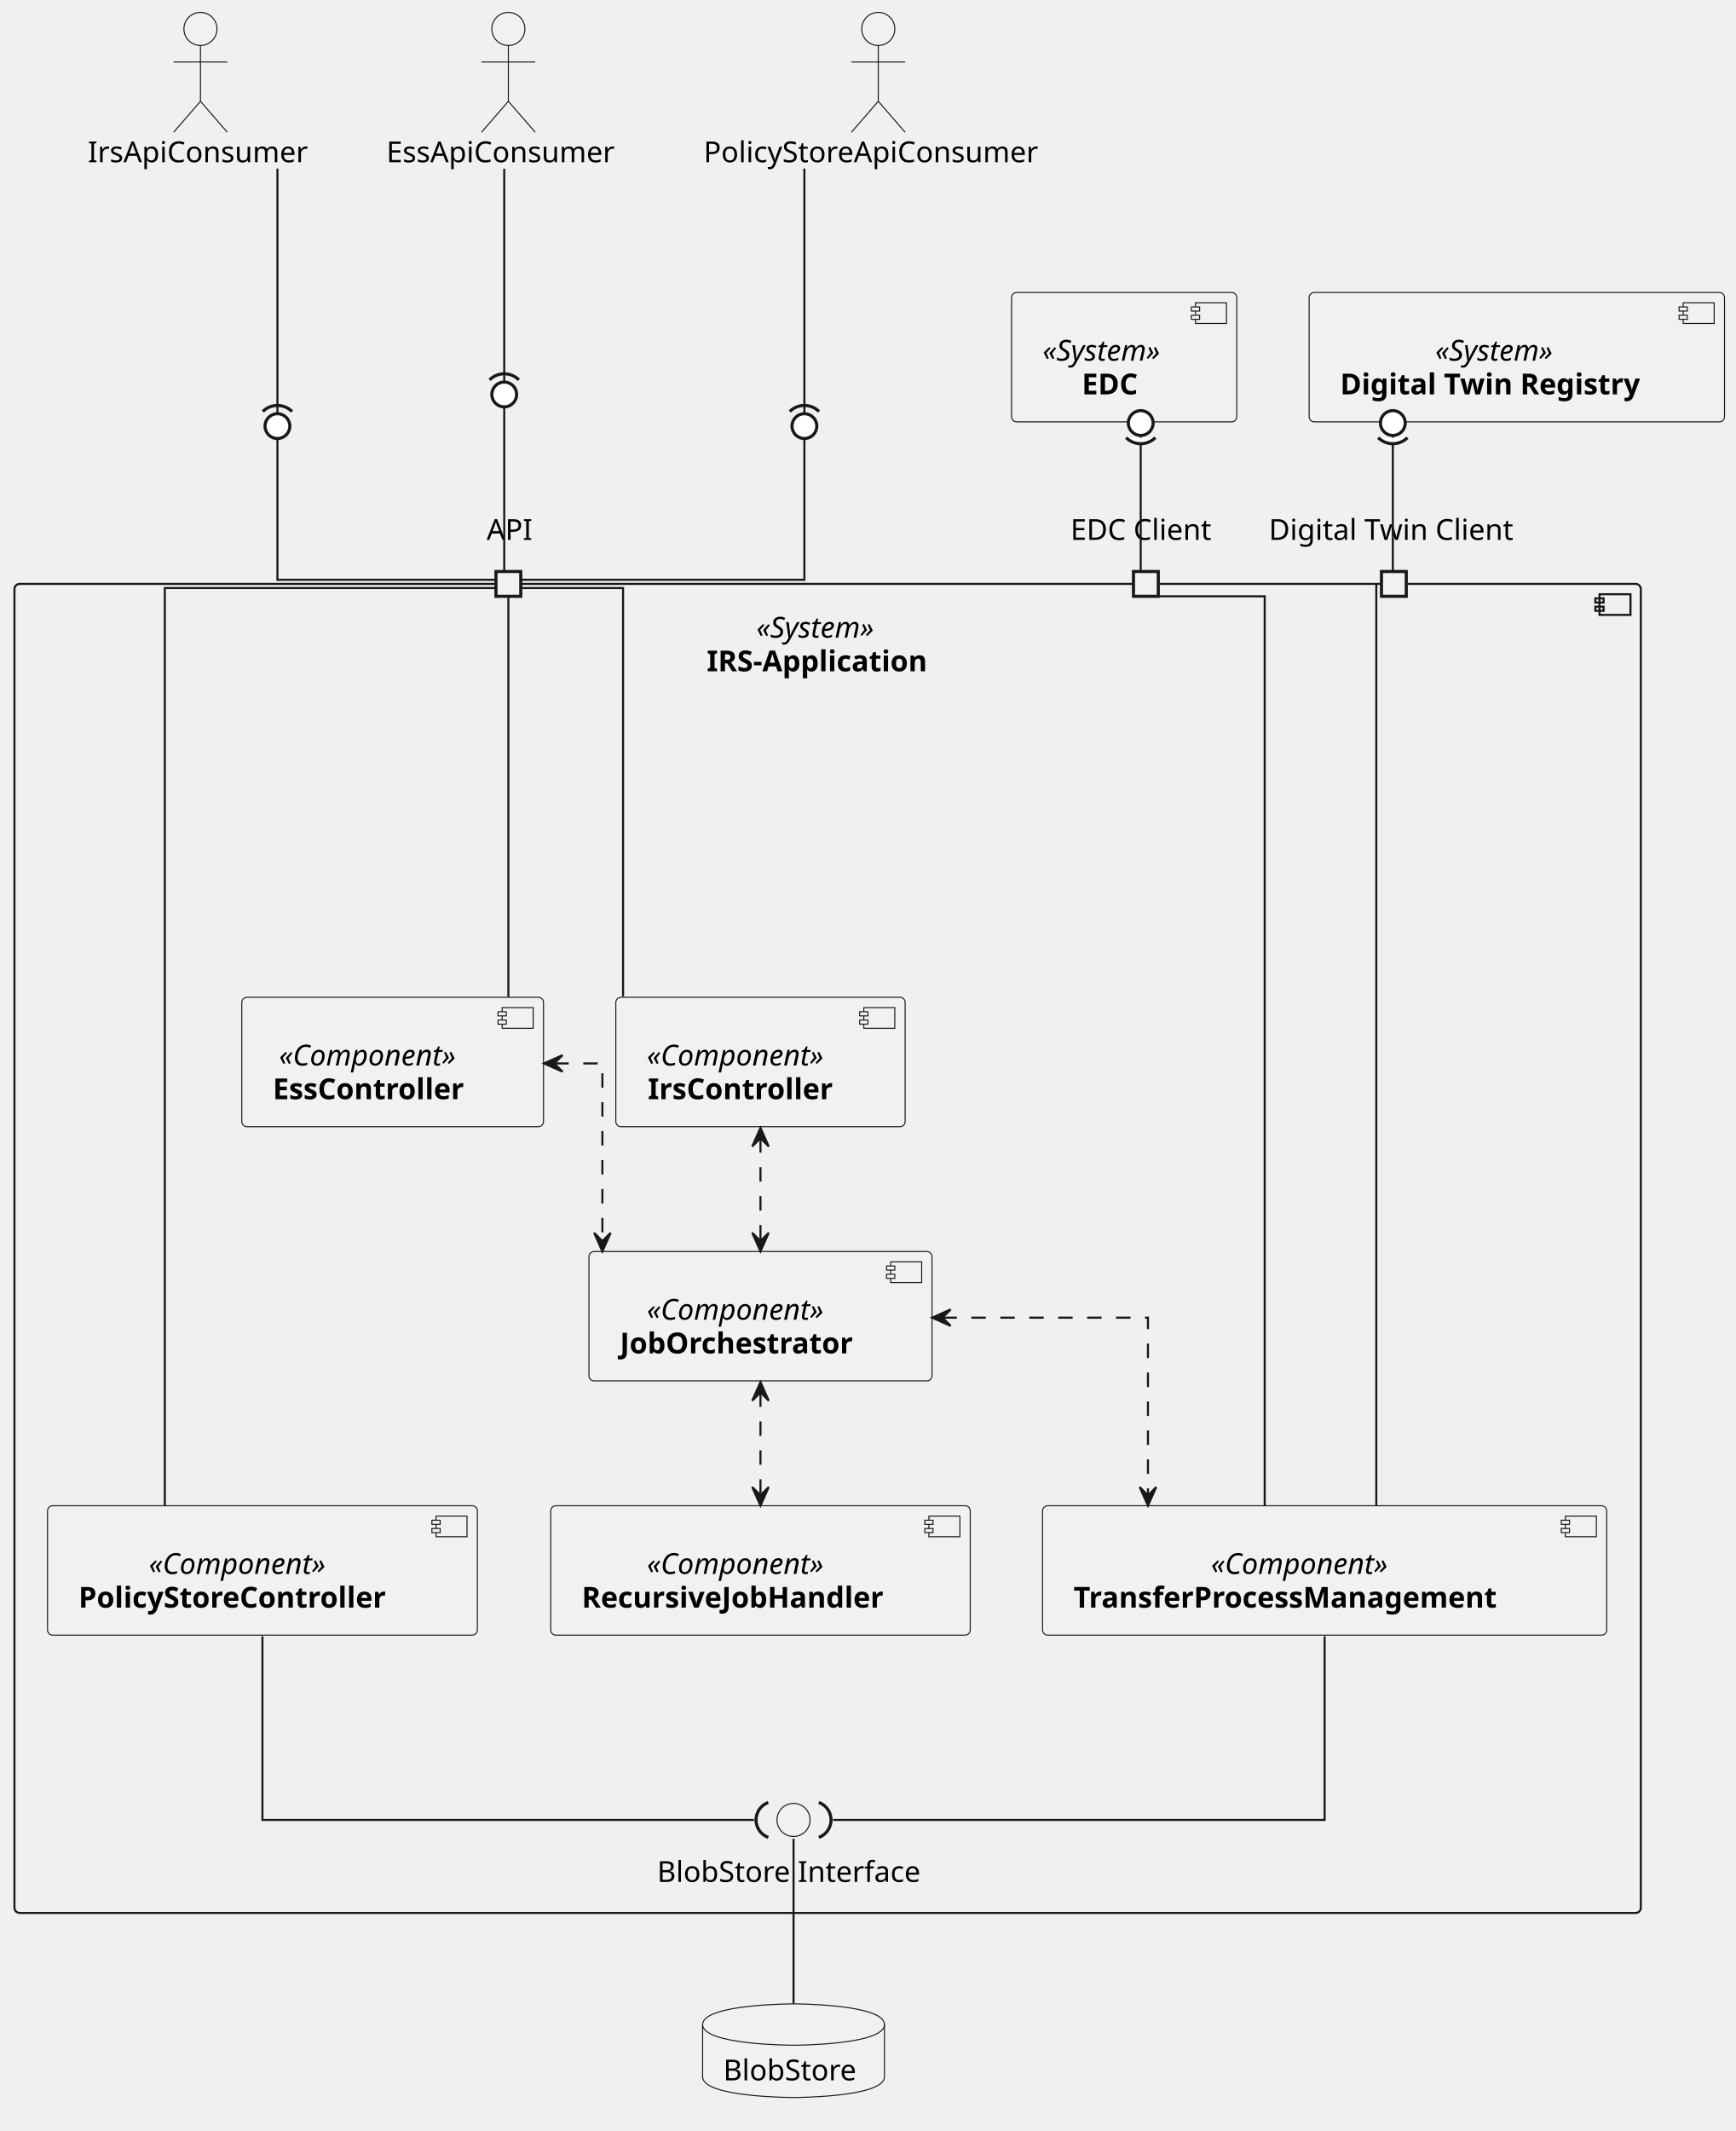
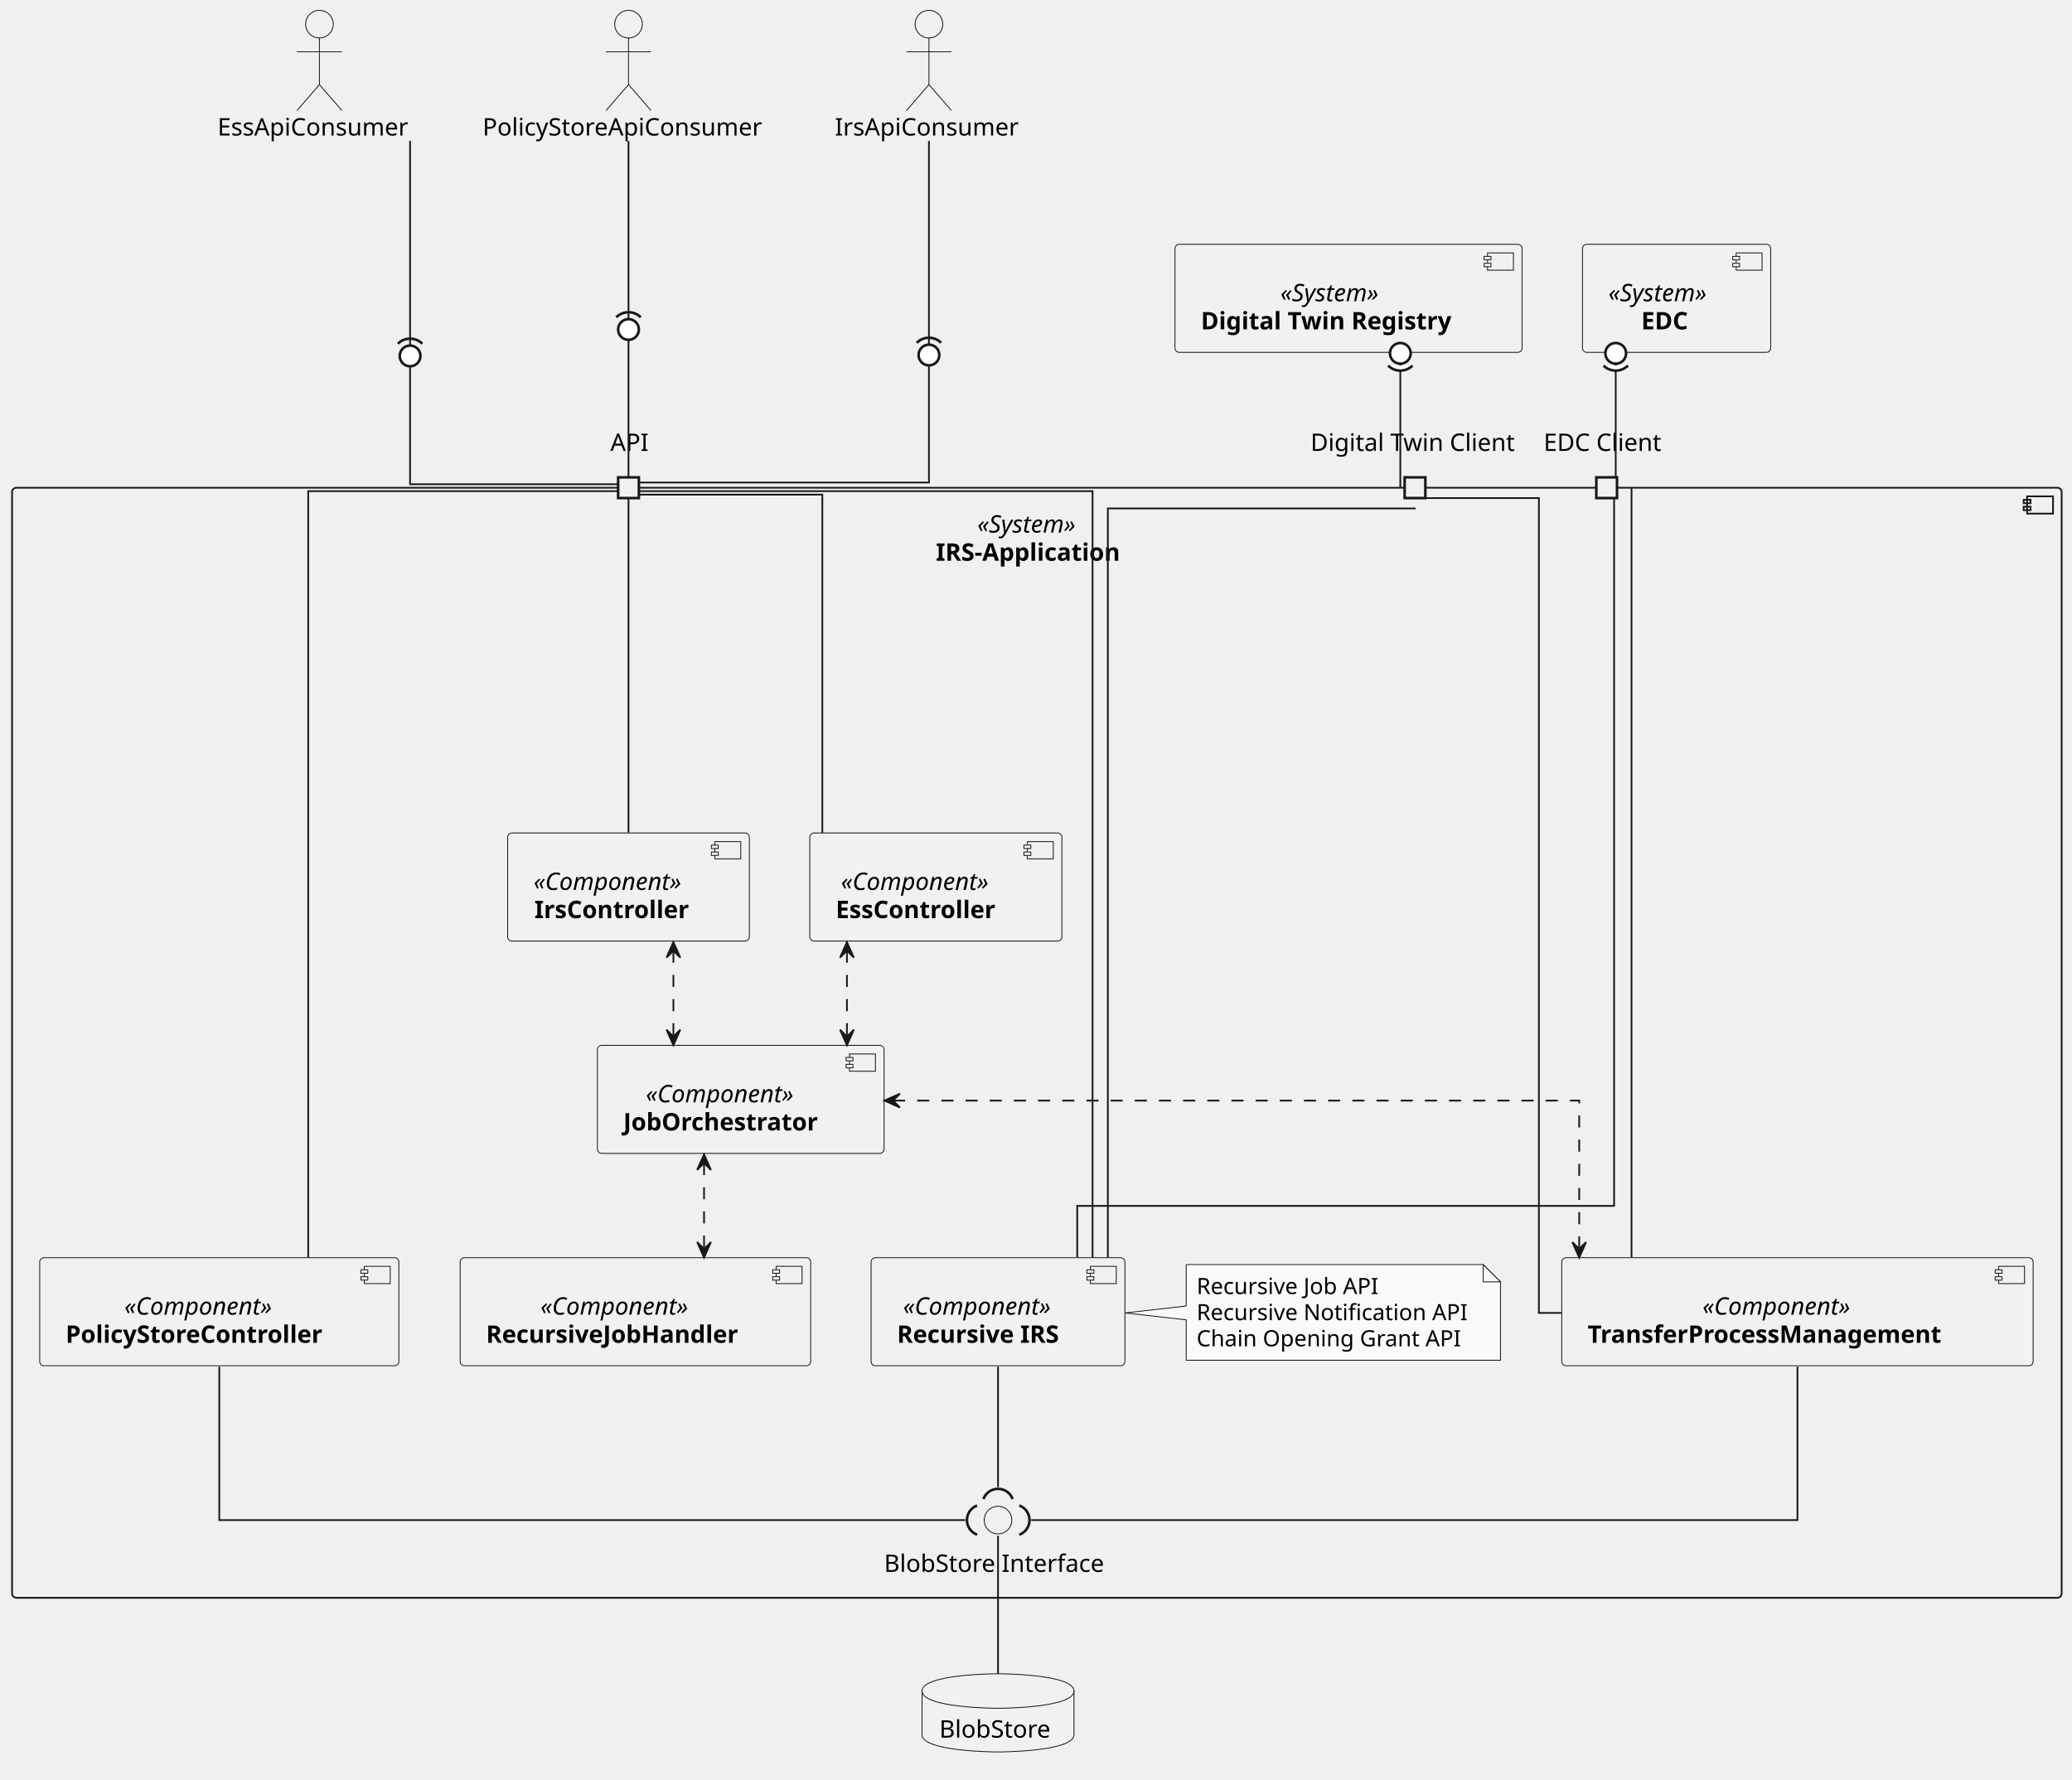
- <svg xmlns="http://www.w3.org/2000/svg" contentStyleType="text/css" height="1031px" preserveAspectRatio="none" style="width:840px;height:1031px;background:#FFFFFF;" version="1.1" viewBox="0 0 840 1031" width="840px" zoomAndPan="magnify">
+ <svg xmlns="http://www.w3.org/2000/svg" contentStyleType="text/css" height="1031px" preserveAspectRatio="none" style="width:1200px;height:1031px;background:#FFFFFF;" version="1.1" viewBox="0 0 1200 1031" width="1200px" zoomAndPan="magnify">
  <defs />
  <g>
    <g id="cluster_IRS">
-       <rect fill="none" height="643" rx="2.5" ry="2.5" style="stroke:#181818;stroke-width:1.0;" width="787" x="7" y="282.5" />
-       <rect fill="none" height="10" style="stroke:#181818;stroke-width:1.0;" width="15" x="774" y="287.5" />
-       <rect fill="none" height="2" style="stroke:#181818;stroke-width:1.0;" width="4" x="772" y="289.5" />
-       <rect fill="none" height="2" style="stroke:#181818;stroke-width:1.0;" width="4" x="772" y="293.5" />
-       <text fill="#000000" font-family="Architects daughter" font-size="14" font-style="italic" lengthAdjust="spacing" textLength="69" x="366" y="308.495">«System»</text>
-       <text fill="#000000" font-family="Architects daughter" font-size="14" font-weight="bold" lengthAdjust="spacing" textLength="117" x="342" y="324.792">IRS-Application</text>
+       <rect fill="none" height="643" rx="2.5" ry="2.5" style="stroke:#181818;stroke-width:1.0;" width="1187" x="7" y="282.5" />
+       <rect fill="none" height="10" style="stroke:#181818;stroke-width:1.0;" width="15" x="1174" y="287.5" />
+       <rect fill="none" height="2" style="stroke:#181818;stroke-width:1.0;" width="4" x="1172" y="289.5" />
+       <rect fill="none" height="2" style="stroke:#181818;stroke-width:1.0;" width="4" x="1172" y="293.5" />
+       <text fill="#000000" font-family="Architects daughter" font-size="14" font-style="italic" lengthAdjust="spacing" textLength="69" x="566" y="308.495">«System»</text>
+       <text fill="#000000" font-family="Architects daughter" font-size="14" font-weight="bold" lengthAdjust="spacing" textLength="117" x="542" y="324.792">IRS-Application</text>
    </g>
    <g id="elem_RecursiveJobHandler">
      <rect fill="#F1F1F1" height="62.594" rx="2.5" ry="2.5" style="stroke:#181818;stroke-width:0.5;" width="203" x="266.5" y="728.5" />
      <rect fill="#F1F1F1" height="10" style="stroke:#181818;stroke-width:0.5;" width="15" x="449.5" y="733.5" />
      <rect fill="#F1F1F1" height="2" style="stroke:#181818;stroke-width:0.5;" width="4" x="447.5" y="735.5" />
      <rect fill="#F1F1F1" height="2" style="stroke:#181818;stroke-width:0.5;" width="4" x="447.5" y="739.5" />
      <text fill="#000000" font-family="Architects daughter" font-size="14" font-style="italic" lengthAdjust="spacing" textLength="100" x="313" y="761.495">«Component»</text>
      <text fill="#000000" font-family="Architects daughter" font-size="14" font-weight="bold" lengthAdjust="spacing" textLength="163" x="281.5" y="777.792">RecursiveJobHandler</text>
    </g>
+     <g id="elem_RecursiveIrs">
+       <rect fill="#F1F1F1" height="62.594" rx="2.5" ry="2.5" style="stroke:#181818;stroke-width:0.5;" width="147" x="504.5" y="728.5" />
+       <rect fill="#F1F1F1" height="10" style="stroke:#181818;stroke-width:0.5;" width="15" x="631.5" y="733.5" />
+       <rect fill="#F1F1F1" height="2" style="stroke:#181818;stroke-width:0.5;" width="4" x="629.5" y="735.5" />
+       <rect fill="#F1F1F1" height="2" style="stroke:#181818;stroke-width:0.5;" width="4" x="629.5" y="739.5" />
+       <text fill="#000000" font-family="Architects daughter" font-size="14" font-style="italic" lengthAdjust="spacing" textLength="100" x="523" y="761.495">«Component»</text>
+       <text fill="#000000" font-family="Architects daughter" font-size="14" font-weight="bold" lengthAdjust="spacing" textLength="107" x="519.5" y="777.792">Recursive IRS</text>
+     </g>
    <g id="elem_IrsController">
-       <rect fill="#F1F1F1" height="62.594" rx="2.5" ry="2.5" style="stroke:#181818;stroke-width:0.5;" width="140" x="298" y="482.5" />
-       <rect fill="#F1F1F1" height="10" style="stroke:#181818;stroke-width:0.5;" width="15" x="418" y="487.5" />
-       <rect fill="#F1F1F1" height="2" style="stroke:#181818;stroke-width:0.5;" width="4" x="416" y="489.5" />
-       <rect fill="#F1F1F1" height="2" style="stroke:#181818;stroke-width:0.5;" width="4" x="416" y="493.5" />
-       <text fill="#000000" font-family="Architects daughter" font-size="14" font-style="italic" lengthAdjust="spacing" textLength="100" x="313" y="515.495">«Component»</text>
-       <text fill="#000000" font-family="Architects daughter" font-size="14" font-weight="bold" lengthAdjust="spacing" textLength="99" x="313.5" y="531.792">IrsController</text>
+       <rect fill="#F1F1F1" height="62.594" rx="2.5" ry="2.5" style="stroke:#181818;stroke-width:0.5;" width="140" x="294" y="482.5" />
+       <rect fill="#F1F1F1" height="10" style="stroke:#181818;stroke-width:0.5;" width="15" x="414" y="487.5" />
+       <rect fill="#F1F1F1" height="2" style="stroke:#181818;stroke-width:0.5;" width="4" x="412" y="489.5" />
+       <rect fill="#F1F1F1" height="2" style="stroke:#181818;stroke-width:0.5;" width="4" x="412" y="493.5" />
+       <text fill="#000000" font-family="Architects daughter" font-size="14" font-style="italic" lengthAdjust="spacing" textLength="100" x="309" y="515.495">«Component»</text>
+       <text fill="#000000" font-family="Architects daughter" font-size="14" font-weight="bold" lengthAdjust="spacing" textLength="99" x="309.5" y="531.792">IrsController</text>
    </g>
    <g id="elem_PolicyStoreController">
      <rect fill="#F1F1F1" height="62.594" rx="2.5" ry="2.5" style="stroke:#181818;stroke-width:0.5;" width="208" x="23" y="728.5" />
      <rect fill="#F1F1F1" height="10" style="stroke:#181818;stroke-width:0.5;" width="15" x="211" y="733.5" />
      <rect fill="#F1F1F1" height="2" style="stroke:#181818;stroke-width:0.5;" width="4" x="209" y="735.5" />
      <rect fill="#F1F1F1" height="2" style="stroke:#181818;stroke-width:0.5;" width="4" x="209" y="739.5" />
      <text fill="#000000" font-family="Architects daughter" font-size="14" font-style="italic" lengthAdjust="spacing" textLength="100" x="72" y="761.495">«Component»</text>
      <text fill="#000000" font-family="Architects daughter" font-size="14" font-weight="bold" lengthAdjust="spacing" textLength="168" x="38" y="777.792">PolicyStoreController</text>
    </g>
    <g id="elem_EssController">
-       <rect fill="#F1F1F1" height="62.594" rx="2.5" ry="2.5" style="stroke:#181818;stroke-width:0.5;" width="146" x="117" y="482.5" />
-       <rect fill="#F1F1F1" height="10" style="stroke:#181818;stroke-width:0.5;" width="15" x="243" y="487.5" />
-       <rect fill="#F1F1F1" height="2" style="stroke:#181818;stroke-width:0.5;" width="4" x="241" y="489.5" />
-       <rect fill="#F1F1F1" height="2" style="stroke:#181818;stroke-width:0.5;" width="4" x="241" y="493.5" />
-       <text fill="#000000" font-family="Architects daughter" font-size="14" font-style="italic" lengthAdjust="spacing" textLength="100" x="135" y="515.495">«Component»</text>
-       <text fill="#000000" font-family="Architects daughter" font-size="14" font-weight="bold" lengthAdjust="spacing" textLength="106" x="132" y="531.792">EssController</text>
+       <rect fill="#F1F1F1" height="62.594" rx="2.5" ry="2.5" style="stroke:#181818;stroke-width:0.5;" width="146" x="469" y="482.5" />
+       <rect fill="#F1F1F1" height="10" style="stroke:#181818;stroke-width:0.5;" width="15" x="595" y="487.5" />
+       <rect fill="#F1F1F1" height="2" style="stroke:#181818;stroke-width:0.5;" width="4" x="593" y="489.5" />
+       <rect fill="#F1F1F1" height="2" style="stroke:#181818;stroke-width:0.5;" width="4" x="593" y="493.5" />
+       <text fill="#000000" font-family="Architects daughter" font-size="14" font-style="italic" lengthAdjust="spacing" textLength="100" x="487" y="515.495">«Component»</text>
+       <text fill="#000000" font-family="Architects daughter" font-size="14" font-weight="bold" lengthAdjust="spacing" textLength="106" x="484" y="531.792">EssController</text>
    </g>
    <g id="elem_JobOrchestrator">
-       <rect fill="#F1F1F1" height="62.594" rx="2.5" ry="2.5" style="stroke:#181818;stroke-width:0.5;" width="166" x="285" y="605.5" />
-       <rect fill="#F1F1F1" height="10" style="stroke:#181818;stroke-width:0.5;" width="15" x="431" y="610.5" />
-       <rect fill="#F1F1F1" height="2" style="stroke:#181818;stroke-width:0.5;" width="4" x="429" y="612.5" />
-       <rect fill="#F1F1F1" height="2" style="stroke:#181818;stroke-width:0.5;" width="4" x="429" y="616.5" />
-       <text fill="#000000" font-family="Architects daughter" font-size="14" font-style="italic" lengthAdjust="spacing" textLength="100" x="313" y="638.495">«Component»</text>
-       <text fill="#000000" font-family="Architects daughter" font-size="14" font-weight="bold" lengthAdjust="spacing" textLength="126" x="300" y="654.792">JobOrchestrator</text>
+       <rect fill="#F1F1F1" height="62.594" rx="2.5" ry="2.5" style="stroke:#181818;stroke-width:0.5;" width="166" x="346" y="605.5" />
+       <rect fill="#F1F1F1" height="10" style="stroke:#181818;stroke-width:0.5;" width="15" x="492" y="610.5" />
+       <rect fill="#F1F1F1" height="2" style="stroke:#181818;stroke-width:0.5;" width="4" x="490" y="612.5" />
+       <rect fill="#F1F1F1" height="2" style="stroke:#181818;stroke-width:0.5;" width="4" x="490" y="616.5" />
+       <text fill="#000000" font-family="Architects daughter" font-size="14" font-style="italic" lengthAdjust="spacing" textLength="100" x="374" y="638.495">«Component»</text>
+       <text fill="#000000" font-family="Architects daughter" font-size="14" font-weight="bold" lengthAdjust="spacing" textLength="126" x="361" y="654.792">JobOrchestrator</text>
    </g>
    <g id="elem_TransferProcessManagement">
-       <rect fill="#F1F1F1" height="62.594" rx="2.5" ry="2.5" style="stroke:#181818;stroke-width:0.5;" width="273" x="504.5" y="728.5" />
-       <rect fill="#F1F1F1" height="10" style="stroke:#181818;stroke-width:0.5;" width="15" x="757.5" y="733.5" />
-       <rect fill="#F1F1F1" height="2" style="stroke:#181818;stroke-width:0.5;" width="4" x="755.5" y="735.5" />
-       <rect fill="#F1F1F1" height="2" style="stroke:#181818;stroke-width:0.5;" width="4" x="755.5" y="739.5" />
-       <text fill="#000000" font-family="Architects daughter" font-size="14" font-style="italic" lengthAdjust="spacing" textLength="100" x="586" y="761.495">«Component»</text>
-       <text fill="#000000" font-family="Architects daughter" font-size="14" font-weight="bold" lengthAdjust="spacing" textLength="233" x="519.5" y="777.792">TransferProcessManagement</text>
-     </g>
-     <text fill="#000000" font-family="Architects daughter" font-size="14" lengthAdjust="spacing" textLength="21" x="235.5" y="261.198">API</text>
-     <rect fill="#F1F1F1" height="12" style="stroke:#181818;stroke-width:1.5;" width="12" x="240" y="276.5" />
-     <text fill="#000000" font-family="Architects daughter" font-size="14" lengthAdjust="spacing" textLength="121" x="614" y="261.198">Digital Twin Client</text>
-     <rect fill="#F1F1F1" height="12" style="stroke:#181818;stroke-width:1.5;" width="12" x="668.5" y="276.5" />
-     <text fill="#000000" font-family="Architects daughter" font-size="14" lengthAdjust="spacing" textLength="73" x="518" y="261.198">EDC Client</text>
-     <rect fill="#F1F1F1" height="12" style="stroke:#181818;stroke-width:1.5;" width="12" x="548.5" y="276.5" />
+       <rect fill="#F1F1F1" height="62.594" rx="2.5" ry="2.5" style="stroke:#181818;stroke-width:0.5;" width="273" x="904.5" y="728.5" />
+       <rect fill="#F1F1F1" height="10" style="stroke:#181818;stroke-width:0.5;" width="15" x="1157.5" y="733.5" />
+       <rect fill="#F1F1F1" height="2" style="stroke:#181818;stroke-width:0.5;" width="4" x="1155.5" y="735.5" />
+       <rect fill="#F1F1F1" height="2" style="stroke:#181818;stroke-width:0.5;" width="4" x="1155.5" y="739.5" />
+       <text fill="#000000" font-family="Architects daughter" font-size="14" font-style="italic" lengthAdjust="spacing" textLength="100" x="986" y="761.495">«Component»</text>
+       <text fill="#000000" font-family="Architects daughter" font-size="14" font-weight="bold" lengthAdjust="spacing" textLength="233" x="919.5" y="777.792">TransferProcessManagement</text>
+     </g>
+     <text fill="#000000" font-family="Architects daughter" font-size="14" lengthAdjust="spacing" textLength="21" x="353.5" y="261.198">API</text>
+     <rect fill="#F1F1F1" height="12" style="stroke:#181818;stroke-width:1.5;" width="12" x="358" y="276.5" />
+     <text fill="#000000" font-family="Architects daughter" font-size="14" lengthAdjust="spacing" textLength="121" x="759" y="261.198">Digital Twin Client</text>
+     <rect fill="#F1F1F1" height="12" style="stroke:#181818;stroke-width:1.5;" width="12" x="813.5" y="276.5" />
+     <text fill="#000000" font-family="Architects daughter" font-size="14" lengthAdjust="spacing" textLength="73" x="894" y="261.198">EDC Client</text>
+     <rect fill="#F1F1F1" height="12" style="stroke:#181818;stroke-width:1.5;" width="12" x="924.5" y="276.5" />
    <g id="elem_StoreInterface">
-       <ellipse cx="384" cy="880.5" fill="#F1F1F1" rx="8" ry="8" style="stroke:#181818;stroke-width:0.5;" />
-       <text fill="#000000" font-family="Architects daughter" font-size="14" lengthAdjust="spacing" textLength="132" x="318" y="910.495">BlobStore Interface</text>
+       <ellipse cx="578" cy="880.5" fill="#F1F1F1" rx="8" ry="8" style="stroke:#181818;stroke-width:0.5;" />
+       <text fill="#000000" font-family="Architects daughter" font-size="14" lengthAdjust="spacing" textLength="132" x="512" y="910.495">BlobStore Interface</text>
+     </g>
+     <g id="elem_GMN26">
+       <path d="M687,732.5 L687,756.5 L651.62,760.5 L687,764.5 L687,787.898 A0,0 0 0 0 687,787.898 L869,787.898 A0,0 0 0 0 869,787.898 L869,742.5 L859,732.5 L687,732.5 A0,0 0 0 0 687,732.5 " fill="#FAFAFA" style="stroke:#181818;stroke-width:0.5;" />
+       <path d="M859,732.5 L859,742.5 L869,742.5 L859,732.5 " fill="#FAFAFA" style="stroke:#181818;stroke-width:0.5;" />
+       <text fill="#000000" font-family="Architects daughter" font-size="13" lengthAdjust="spacing" textLength="108" x="693" y="749.567">Recursive Job API</text>
+       <text fill="#000000" font-family="Architects daughter" font-size="13" lengthAdjust="spacing" textLength="161" x="693" y="764.7">Recursive Notification API</text>
+       <text fill="#000000" font-family="Architects daughter" font-size="13" lengthAdjust="spacing" textLength="157" x="693" y="779.832">Chain Opening Grant API</text>
    </g>
    <g id="elem_IrsApiConsumer">
-       <ellipse cx="97" cy="14" fill="#F1F1F1" rx="8" ry="8" style="stroke:#181818;stroke-width:0.5;" />
-       <path d="M97,22 L97,49 M84,30 L110,30 M97,49 L84,64 M97,49 L110,64 " fill="none" style="stroke:#181818;stroke-width:0.5;" />
-       <text fill="#000000" font-family="Architects daughter" font-size="14" lengthAdjust="spacing" textLength="109" x="42.5" y="78.495">IrsApiConsumer</text>
+       <ellipse cx="538" cy="14" fill="#F1F1F1" rx="8" ry="8" style="stroke:#181818;stroke-width:0.5;" />
+       <path d="M538,22 L538,49 M525,30 L551,30 M538,49 L525,64 M538,49 L551,64 " fill="none" style="stroke:#181818;stroke-width:0.5;" />
+       <text fill="#000000" font-family="Architects daughter" font-size="14" lengthAdjust="spacing" textLength="109" x="483.5" y="78.495">IrsApiConsumer</text>
    </g>
    <g id="elem_EssApiConsumer">
-       <ellipse cx="246" cy="14" fill="#F1F1F1" rx="8" ry="8" style="stroke:#181818;stroke-width:0.5;" />
-       <path d="M246,22 L246,49 M233,30 L259,30 M246,49 L233,64 M246,49 L259,64 " fill="none" style="stroke:#181818;stroke-width:0.5;" />
-       <text fill="#000000" font-family="Architects daughter" font-size="14" lengthAdjust="spacing" textLength="118" x="187" y="78.495">EssApiConsumer</text>
+       <ellipse cx="185" cy="14" fill="#F1F1F1" rx="8" ry="8" style="stroke:#181818;stroke-width:0.5;" />
+       <path d="M185,22 L185,49 M172,30 L198,30 M185,49 L172,64 M185,49 L198,64 " fill="none" style="stroke:#181818;stroke-width:0.5;" />
+       <text fill="#000000" font-family="Architects daughter" font-size="14" lengthAdjust="spacing" textLength="118" x="126" y="78.495">EssApiConsumer</text>
    </g>
    <g id="elem_PolicyStoreApiConsumer">
-       <ellipse cx="425" cy="14" fill="#F1F1F1" rx="8" ry="8" style="stroke:#181818;stroke-width:0.5;" />
-       <path d="M425,22 L425,49 M412,30 L438,30 M425,49 L412,64 M425,49 L438,64 " fill="none" style="stroke:#181818;stroke-width:0.5;" />
-       <text fill="#000000" font-family="Architects daughter" font-size="14" lengthAdjust="spacing" textLength="169" x="340.5" y="78.495">PolicyStoreApiConsumer</text>
+       <ellipse cx="364" cy="14" fill="#F1F1F1" rx="8" ry="8" style="stroke:#181818;stroke-width:0.5;" />
+       <path d="M364,22 L364,49 M351,30 L377,30 M364,49 L351,64 M364,49 L377,64 " fill="none" style="stroke:#181818;stroke-width:0.5;" />
+       <text fill="#000000" font-family="Architects daughter" font-size="14" lengthAdjust="spacing" textLength="169" x="279.5" y="78.495">PolicyStoreApiConsumer</text>
    </g>
    <g id="elem_DTR">
-       <rect fill="#F1F1F1" height="62.594" rx="2.5" ry="2.5" style="stroke:#181818;stroke-width:0.5;" width="201" x="633.5" y="141.5" />
-       <rect fill="#F1F1F1" height="10" style="stroke:#181818;stroke-width:0.5;" width="15" x="814.5" y="146.5" />
-       <rect fill="#F1F1F1" height="2" style="stroke:#181818;stroke-width:0.5;" width="4" x="812.5" y="148.5" />
-       <rect fill="#F1F1F1" height="2" style="stroke:#181818;stroke-width:0.5;" width="4" x="812.5" y="152.5" />
-       <text fill="#000000" font-family="Architects daughter" font-size="14" font-style="italic" lengthAdjust="spacing" textLength="69" x="694.5" y="174.495">«System»</text>
-       <text fill="#000000" font-family="Architects daughter" font-size="14" font-weight="bold" lengthAdjust="spacing" textLength="161" x="648.5" y="190.792">Digital Twin Registry</text>
+       <rect fill="#F1F1F1" height="62.594" rx="2.5" ry="2.5" style="stroke:#181818;stroke-width:0.5;" width="201" x="680.5" y="141.5" />
+       <rect fill="#F1F1F1" height="10" style="stroke:#181818;stroke-width:0.5;" width="15" x="861.5" y="146.5" />
+       <rect fill="#F1F1F1" height="2" style="stroke:#181818;stroke-width:0.5;" width="4" x="859.5" y="148.5" />
+       <rect fill="#F1F1F1" height="2" style="stroke:#181818;stroke-width:0.5;" width="4" x="859.5" y="152.5" />
+       <text fill="#000000" font-family="Architects daughter" font-size="14" font-style="italic" lengthAdjust="spacing" textLength="69" x="741.5" y="174.495">«System»</text>
+       <text fill="#000000" font-family="Architects daughter" font-size="14" font-weight="bold" lengthAdjust="spacing" textLength="161" x="695.5" y="190.792">Digital Twin Registry</text>
    </g>
    <g id="elem_EDC">
-       <rect fill="#F1F1F1" height="62.594" rx="2.5" ry="2.5" style="stroke:#181818;stroke-width:0.5;" width="109" x="489.5" y="141.5" />
-       <rect fill="#F1F1F1" height="10" style="stroke:#181818;stroke-width:0.5;" width="15" x="578.5" y="146.5" />
-       <rect fill="#F1F1F1" height="2" style="stroke:#181818;stroke-width:0.5;" width="4" x="576.5" y="148.5" />
-       <rect fill="#F1F1F1" height="2" style="stroke:#181818;stroke-width:0.5;" width="4" x="576.5" y="152.5" />
-       <text fill="#000000" font-family="Architects daughter" font-size="14" font-style="italic" lengthAdjust="spacing" textLength="69" x="504.5" y="174.495">«System»</text>
-       <text fill="#000000" font-family="Architects daughter" font-size="14" font-weight="bold" lengthAdjust="spacing" textLength="31" x="523.5" y="190.792">EDC</text>
+       <rect fill="#F1F1F1" height="62.594" rx="2.5" ry="2.5" style="stroke:#181818;stroke-width:0.5;" width="109" x="916.5" y="141.5" />
+       <rect fill="#F1F1F1" height="10" style="stroke:#181818;stroke-width:0.5;" width="15" x="1005.5" y="146.5" />
+       <rect fill="#F1F1F1" height="2" style="stroke:#181818;stroke-width:0.5;" width="4" x="1003.5" y="148.5" />
+       <rect fill="#F1F1F1" height="2" style="stroke:#181818;stroke-width:0.5;" width="4" x="1003.5" y="152.5" />
+       <text fill="#000000" font-family="Architects daughter" font-size="14" font-style="italic" lengthAdjust="spacing" textLength="69" x="931.5" y="174.495">«System»</text>
+       <text fill="#000000" font-family="Architects daughter" font-size="14" font-weight="bold" lengthAdjust="spacing" textLength="31" x="950.5" y="190.792">EDC</text>
    </g>
    <g id="elem_BlobStore">
-       <path d="M340,979.5 C340,969.5 384,969.5 384,969.5 C384,969.5 428,969.5 428,979.5 L428,1004.797 C428,1014.797 384,1014.797 384,1014.797 C384,1014.797 340,1014.797 340,1004.797 L340,979.5 " fill="#F1F1F1" style="stroke:#181818;stroke-width:0.5;" />
-       <path d="M340,979.5 C340,989.5 384,989.5 384,989.5 C384,989.5 428,989.5 428,979.5 " fill="none" style="stroke:#181818;stroke-width:0.5;" />
-       <text fill="#000000" font-family="Architects daughter" font-size="14" lengthAdjust="spacing" textLength="68" x="350" y="1006.495">BlobStore</text>
+       <path d="M534,979.5 C534,969.5 578,969.5 578,969.5 C578,969.5 622,969.5 622,979.5 L622,1004.797 C622,1014.797 578,1014.797 578,1014.797 C578,1014.797 534,1014.797 534,1004.797 L534,979.5 " fill="#F1F1F1" style="stroke:#181818;stroke-width:0.5;" />
+       <path d="M534,979.5 C534,989.5 578,989.5 578,989.5 C578,989.5 622,989.5 622,979.5 " fill="none" style="stroke:#181818;stroke-width:0.5;" />
+       <text fill="#000000" font-family="Architects daughter" font-size="14" lengthAdjust="spacing" textLength="68" x="544" y="1006.495">BlobStore</text>
    </g>
    <g id="link_IrsController_JobOrchestrator">
-       <path d="M368,550.68 C368,550.68 368,600.43 368,600.43 " fill="none" id="IrsController-JobOrchestrator" style="stroke:#181818;stroke-width:1.0;stroke-dasharray:7.0,7.0;" />
-       <polygon fill="#181818" points="368,545.68,364,554.68,368,550.68,372,554.68,368,545.68" style="stroke:#181818;stroke-width:1.0;" />
-       <polygon fill="#181818" points="368,605.43,372,596.43,368,600.43,364,596.43,368,605.43" style="stroke:#181818;stroke-width:1.0;" />
+       <path d="M390,550.68 C390,550.68 390,600.43 390,600.43 " fill="none" id="IrsController-JobOrchestrator" style="stroke:#181818;stroke-width:1.0;stroke-dasharray:7.0,7.0;" />
+       <polygon fill="#181818" points="390,545.68,386,554.68,390,550.68,394,554.68,390,545.68" style="stroke:#181818;stroke-width:1.0;" />
+       <polygon fill="#181818" points="390,605.43,394,596.43,390,600.43,386,596.43,390,605.43" style="stroke:#181818;stroke-width:1.0;" />
    </g>
    <g id="link_JobOrchestrator_TransferProcessManagement">
-       <path d="M456.06,637.5 C456.06,637.5 555.5,637.5 555.5,637.5 C555.5,637.5 555.5,723.45 555.5,723.45 " fill="none" id="JobOrchestrator-TransferProcessManagement" style="stroke:#181818;stroke-width:1.0;stroke-dasharray:7.0,7.0;" />
-       <polygon fill="#181818" points="451.06,637.5,460.06,641.5,456.06,637.5,460.06,633.5,451.06,637.5" style="stroke:#181818;stroke-width:1.0;" />
-       <polygon fill="#181818" points="555.5,728.45,559.5,719.45,555.5,723.45,551.5,719.45,555.5,728.45" style="stroke:#181818;stroke-width:1.0;" />
+       <path d="M517.2,637.5 C517.2,637.5 914.6,637.5 914.6,637.5 C914.6,637.5 914.6,723.45 914.6,723.45 " fill="none" id="JobOrchestrator-TransferProcessManagement" style="stroke:#181818;stroke-width:1.0;stroke-dasharray:7.0,7.0;" />
+       <polygon fill="#181818" points="512.2,637.5,521.2,641.5,517.2,637.5,521.2,633.5,512.2,637.5" style="stroke:#181818;stroke-width:1.0;" />
+       <polygon fill="#181818" points="914.6,728.45,918.6,719.45,914.6,723.45,910.6,719.45,914.6,728.45" style="stroke:#181818;stroke-width:1.0;" />
    </g>
    <g id="link_JobOrchestrator_RecursiveJobHandler">
-       <path d="M368,673.68 C368,673.68 368,723.43 368,723.43 " fill="none" id="JobOrchestrator-RecursiveJobHandler" style="stroke:#181818;stroke-width:1.0;stroke-dasharray:7.0,7.0;" />
-       <polygon fill="#181818" points="368,668.68,364,677.68,368,673.68,372,677.68,368,668.68" style="stroke:#181818;stroke-width:1.0;" />
-       <polygon fill="#181818" points="368,728.43,372,719.43,368,723.43,364,719.43,368,728.43" style="stroke:#181818;stroke-width:1.0;" />
+       <path d="M407.75,673.68 C407.75,673.68 407.75,723.43 407.75,723.43 " fill="none" id="JobOrchestrator-RecursiveJobHandler" style="stroke:#181818;stroke-width:1.0;stroke-dasharray:7.0,7.0;" />
+       <polygon fill="#181818" points="407.75,668.68,403.75,677.68,407.75,673.68,411.75,677.68,407.75,668.68" style="stroke:#181818;stroke-width:1.0;" />
+       <polygon fill="#181818" points="407.75,728.43,411.75,719.43,407.75,723.43,403.75,719.43,407.75,728.43" style="stroke:#181818;stroke-width:1.0;" />
    </g>
    <g id="link_TransferProcessManagement_StoreInterface">
-       <path d="M641,791.66 C641,827.36 641,880.5 641,880.5 C641,880.5 403.15,880.5 403.15,880.5 " fill="none" id="TransferProcessManagement-to-StoreInterface" style="stroke:#181818;stroke-width:1.0;" />
-       <path d="M396.228,888.957 A9,9 0 0 0 396.228 872.043" fill="none" style="stroke:#181818;stroke-width:1.5;" />
+       <path d="M1041,791.66 C1041,827.36 1041,880.5 1041,880.5 C1041,880.5 597.25,880.5 597.25,880.5 " fill="none" id="TransferProcessManagement-to-StoreInterface" style="stroke:#181818;stroke-width:1.0;" />
+       <path d="M590.328,888.957 A9,9 0 0 0 590.328 872.043" fill="none" style="stroke:#181818;stroke-width:1.5;" />
+     </g>
+     <g id="link_RecursiveIrs_StoreInterface">
+       <path d="M578,791.66 C578,791.66 578,861.38 578,861.38 " fill="none" id="RecursiveIrs-to-StoreInterface" style="stroke:#181818;stroke-width:1.0;" />
+       <path d="M586.457,868.302 A9,9 0 0 0 569.543 868.302" fill="none" style="stroke:#181818;stroke-width:1.5;" />
    </g>
    <g id="link_PolicyStoreController_StoreInterface">
-       <path d="M127,791.66 C127,827.36 127,880.5 127,880.5 C127,880.5 364.85,880.5 364.85,880.5 " fill="none" id="PolicyStoreController-to-StoreInterface" style="stroke:#181818;stroke-width:1.0;" />
-       <path d="M371.772,872.043 A9,9 0 0 0 371.772 888.957" fill="none" style="stroke:#181818;stroke-width:1.5;" />
+       <path d="M127,791.66 C127,827.36 127,880.5 127,880.5 C127,880.5 558.99,880.5 558.99,880.5 " fill="none" id="PolicyStoreController-to-StoreInterface" style="stroke:#181818;stroke-width:1.0;" />
+       <path d="M565.912,872.043 A9,9 0 0 0 565.912 888.957" fill="none" style="stroke:#181818;stroke-width:1.5;" />
    </g>
    <g id="link_EssController_JobOrchestrator">
-       <path d="M268.23,514.5 C268.23,514.5 291.5,514.5 291.5,514.5 C291.5,514.5 291.5,600.45 291.5,600.45 " fill="none" id="EssController-JobOrchestrator" style="stroke:#181818;stroke-width:1.0;stroke-dasharray:7.0,7.0;" />
-       <polygon fill="#181818" points="263.23,514.5,272.23,518.5,268.23,514.5,272.23,510.5,263.23,514.5" style="stroke:#181818;stroke-width:1.0;" />
-       <polygon fill="#181818" points="291.5,605.45,295.5,596.45,291.5,600.45,287.5,596.45,291.5,605.45" style="stroke:#181818;stroke-width:1.0;" />
+       <path d="M490.5,550.68 C490.5,550.68 490.5,600.43 490.5,600.43 " fill="none" id="EssController-JobOrchestrator" style="stroke:#181818;stroke-width:1.0;stroke-dasharray:7.0,7.0;" />
+       <polygon fill="#181818" points="490.5,545.68,486.5,554.68,490.5,550.68,494.5,554.68,490.5,545.68" style="stroke:#181818;stroke-width:1.0;" />
+       <polygon fill="#181818" points="490.5,605.43,494.5,596.43,490.5,600.43,486.5,596.43,490.5,605.43" style="stroke:#181818;stroke-width:1.0;" />
    </g>
    <g id="link_API_PORT_IrsController">
-       <path d="M252.37,284.5 C266.94,284.5 301.5,284.5 301.5,284.5 C301.5,284.5 301.5,419.03 301.5,482.09 " fill="none" id="API_PORT-IrsController" style="stroke:#181818;stroke-width:1.0;" />
+       <path d="M364,288.69 C364,316.02 364,426.89 364,482.24 " fill="none" id="API_PORT-IrsController" style="stroke:#181818;stroke-width:1.0;" />
+     </g>
+     <g id="link_API_PORT_RecursiveIrs">
+       <path d="M370.12,284.5 C410.12,284.5 632.75,284.5 632.75,284.5 C632.75,284.5 632.75,622.23 632.75,728.43 " fill="none" id="API_PORT-RecursiveIrs" style="stroke:#181818;stroke-width:1.0;" />
    </g>
    <g id="link_PolicyStoreController_API_PORT">
-       <path d="M79.75,728.43 C79.75,622.23 79.75,284.5 79.75,284.5 C79.75,284.5 209.32,284.5 239.69,284.5 " fill="none" id="PolicyStoreController-API_PORT" style="stroke:#181818;stroke-width:1.0;" />
+       <path d="M178.5,728.43 C178.5,622.23 178.5,284.5 178.5,284.5 C178.5,284.5 325.64,284.5 357.83,284.5 " fill="none" id="PolicyStoreController-API_PORT" style="stroke:#181818;stroke-width:1.0;" />
    </g>
    <g id="link_EssController_API_PORT">
-       <path d="M246,482.3 C246,427.07 246,316.45 246,288.85 " fill="none" id="EssController-API_PORT" style="stroke:#181818;stroke-width:1.0;" />
+       <path d="M476.25,482.37 C476.25,419.86 476.25,286.5 476.25,286.5 C476.25,286.5 393.35,286.5 370.04,286.5 " fill="none" id="EssController-API_PORT" style="stroke:#181818;stroke-width:1.0;" />
    </g>
    <g id="link_IrsApiConsumer_API_PORT">
-       <path d="M134.25,81.58 C134.25,148.57 134.25,280.5 134.25,280.5 C134.25,280.5 216.78,280.5 239.99,280.5 " fill="none" id="IrsApiConsumer-API_PORT" style="stroke:#181818;stroke-width:1.0;" />
-       <path d="M141.321,199.09 A10,10 0 0 0 127.179 199.09" fill="none" style="stroke:#181818;stroke-width:1.5;" />
-       <ellipse cx="134.25" cy="206.161" fill="#FFFFFF" rx="6" ry="6" style="stroke:#181818;stroke-width:1.5;" />
+       <path d="M538,81.68 C538,148.47 538,279.5 538,279.5 C538,279.5 401.19,279.5 370.19,279.5 " fill="none" id="IrsApiConsumer-API_PORT" style="stroke:#181818;stroke-width:1.0;" />
+       <path d="M545.071,198.565 A10,10 0 0 0 530.929 198.565" fill="none" style="stroke:#181818;stroke-width:1.5;" />
+       <ellipse cx="538" cy="205.636" fill="#FFFFFF" rx="6" ry="6" style="stroke:#181818;stroke-width:1.5;" />
    </g>
    <g id="link_EssApiConsumer_API_PORT">
-       <path d="M244,81.63 C244,140.41 244,249.21 244,276.28 " fill="none" id="EssApiConsumer-API_PORT" style="stroke:#181818;stroke-width:1.0;" />
-       <path d="M251.071,183.775 A10,10 0 0 0 236.929 183.775" fill="none" style="stroke:#181818;stroke-width:1.5;" />
-       <ellipse cx="244" cy="190.846" fill="#FFFFFF" rx="6" ry="6" style="stroke:#181818;stroke-width:1.5;" />
+       <path d="M237.5,81.58 C237.5,148.57 237.5,280.5 237.5,280.5 C237.5,280.5 332.63,280.5 357.9,280.5 " fill="none" id="EssApiConsumer-API_PORT" style="stroke:#181818;stroke-width:1.0;" />
+       <path d="M244.571,199.09 A10,10 0 0 0 230.429 199.09" fill="none" style="stroke:#181818;stroke-width:1.5;" />
+       <ellipse cx="237.5" cy="206.161" fill="#FFFFFF" rx="6" ry="6" style="stroke:#181818;stroke-width:1.5;" />
    </g>
    <g id="link_PolicyStoreApiConsumer_API_PORT">
-       <path d="M389.25,81.58 C389.25,148.57 389.25,280.5 389.25,280.5 C389.25,280.5 279.57,280.5 252.16,280.5 " fill="none" id="PolicyStoreApiConsumer-API_PORT" style="stroke:#181818;stroke-width:1.0;" />
-       <path d="M396.321,199.09 A10,10 0 0 0 382.179 199.09" fill="none" style="stroke:#181818;stroke-width:1.5;" />
-       <ellipse cx="389.25" cy="206.161" fill="#FFFFFF" rx="6" ry="6" style="stroke:#181818;stroke-width:1.5;" />
+       <path d="M364,81.63 C364,140.41 364,249.21 364,276.28 " fill="none" id="PolicyStoreApiConsumer-API_PORT" style="stroke:#181818;stroke-width:1.0;" />
+       <path d="M371.071,183.775 A10,10 0 0 0 356.929 183.775" fill="none" style="stroke:#181818;stroke-width:1.5;" />
+       <ellipse cx="364" cy="190.846" fill="#FFFFFF" rx="6" ry="6" style="stroke:#181818;stroke-width:1.5;" />
    </g>
    <g id="link_TransferProcessManagement_AAS_PORT">
-       <path d="M666,728.3 C666,622.49 666,287.79 666,282.56 " fill="none" id="TransferProcessManagement-AAS_PORT" style="stroke:#181818;stroke-width:1.0;" />
+       <path d="M904.28,760.5 C896.19,760.5 891.25,760.5 891.25,760.5 C891.25,760.5 891.25,288.5 891.25,288.5 C891.25,288.5 842.39,288.5 825.59,288.5 " fill="none" id="TransferProcessManagement-AAS_PORT" style="stroke:#181818;stroke-width:1.0;" />
    </g>
    <g id="link_TransferProcessManagement_EDC_PORT">
-       <path d="M612,728.33 C612,622.62 612,288.5 612,288.5 C612,288.5 575.09,288.5 560.67,288.5 " fill="none" id="TransferProcessManagement-EDC_PORT" style="stroke:#181818;stroke-width:1.0;" />
+       <path d="M944.9,728.3 C944.9,622.49 944.9,287.79 944.9,282.56 " fill="none" id="TransferProcessManagement-EDC_PORT" style="stroke:#181818;stroke-width:1.0;" />
+     </g>
+     <g id="link_RecursiveIrs_AAS_PORT">
+       <path d="M641.62,728.37 C641.62,623.6 641.62,294.5 641.62,294.5 C641.62,294.5 814.47,294.5 819.87,294.5 " fill="none" id="RecursiveIrs-AAS_PORT" style="stroke:#181818;stroke-width:1.0;" />
+     </g>
+     <g id="link_RecursiveIrs_EDC_PORT">
+       <path d="M623.88,728.17 C623.88,713.16 623.88,698.5 623.88,698.5 C623.88,698.5 934.8,698.5 934.8,698.5 C934.8,698.5 934.8,340.45 934.8,288.7 " fill="none" id="RecursiveIrs-EDC_PORT" style="stroke:#181818;stroke-width:1.0;" />
    </g>
    <g id="link_DTR_AAS_PORT">
-       <path d="M674,209.67 C674,209.67 674,276.18 674,276.18 " fill="none" id="DTR-backto-AAS_PORT" style="stroke:#181818;stroke-width:1.0;" />
-       <ellipse cx="674" cy="204.67" fill="#FFFFFF" rx="6" ry="6" style="stroke:#181818;stroke-width:1.5;" />
-       <path d="M666.929,211.741 A10,10 0 0 0 681.071 211.741" fill="#FFFFFF" style="stroke:#181818;stroke-width:1.5;" />
+       <path d="M811,209.67 C811,209.67 811,282.37 811,282.37 " fill="none" id="DTR-backto-AAS_PORT" style="stroke:#181818;stroke-width:1.0;" />
+       <ellipse cx="811" cy="204.67" fill="#FFFFFF" rx="6" ry="6" style="stroke:#181818;stroke-width:1.5;" />
+       <path d="M803.929,211.741 A10,10 0 0 0 818.071 211.741" fill="#FFFFFF" style="stroke:#181818;stroke-width:1.5;" />
    </g>
    <g id="link_EDC_EDC_PORT">
-       <path d="M552,209.67 C552,209.67 552,276.18 552,276.18 " fill="none" id="EDC-backto-EDC_PORT" style="stroke:#181818;stroke-width:1.0;" />
-       <ellipse cx="552" cy="204.67" fill="#FFFFFF" rx="6" ry="6" style="stroke:#181818;stroke-width:1.5;" />
-       <path d="M544.929,211.741 A10,10 0 0 0 559.071 211.741" fill="#FFFFFF" style="stroke:#181818;stroke-width:1.5;" />
+       <path d="M935.75,209.67 C935.75,209.67 935.75,276.18 935.75,276.18 " fill="none" id="EDC-backto-EDC_PORT" style="stroke:#181818;stroke-width:1.0;" />
+       <ellipse cx="935.75" cy="204.67" fill="#FFFFFF" rx="6" ry="6" style="stroke:#181818;stroke-width:1.5;" />
+       <path d="M928.679,211.741 A10,10 0 0 0 942.821 211.741" fill="#FFFFFF" style="stroke:#181818;stroke-width:1.5;" />
    </g>
    <g id="link_StoreInterface_BlobStore">
-       <path d="M384,889.62 C384,906.89 384,944.81 384,969.34 " fill="none" id="StoreInterface-BlobStore" style="stroke:#181818;stroke-width:1.0;" />
+       <path d="M578,889.62 C578,906.89 578,944.81 578,969.34 " fill="none" id="StoreInterface-BlobStore" style="stroke:#181818;stroke-width:1.0;" />
    </g>
  </g>
</svg>
